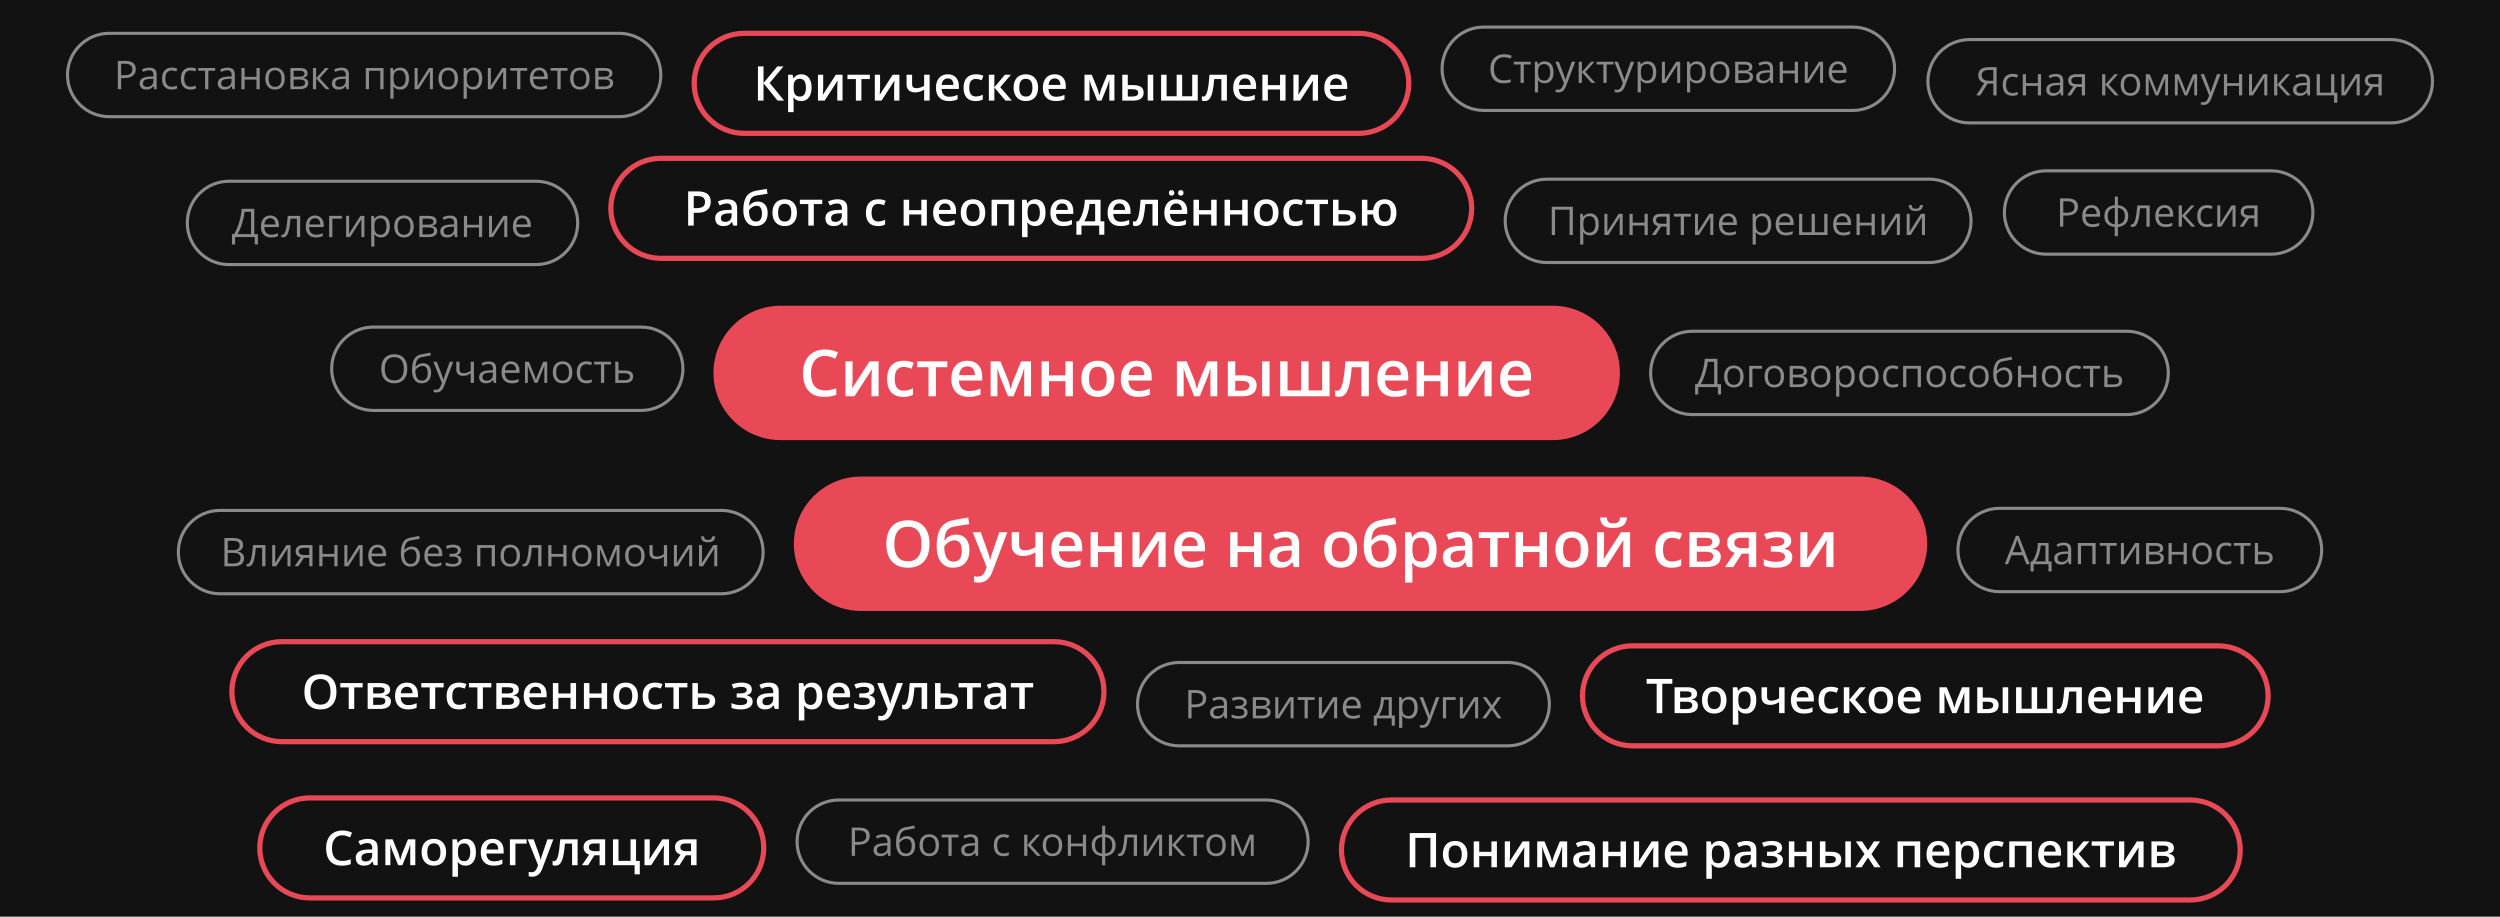
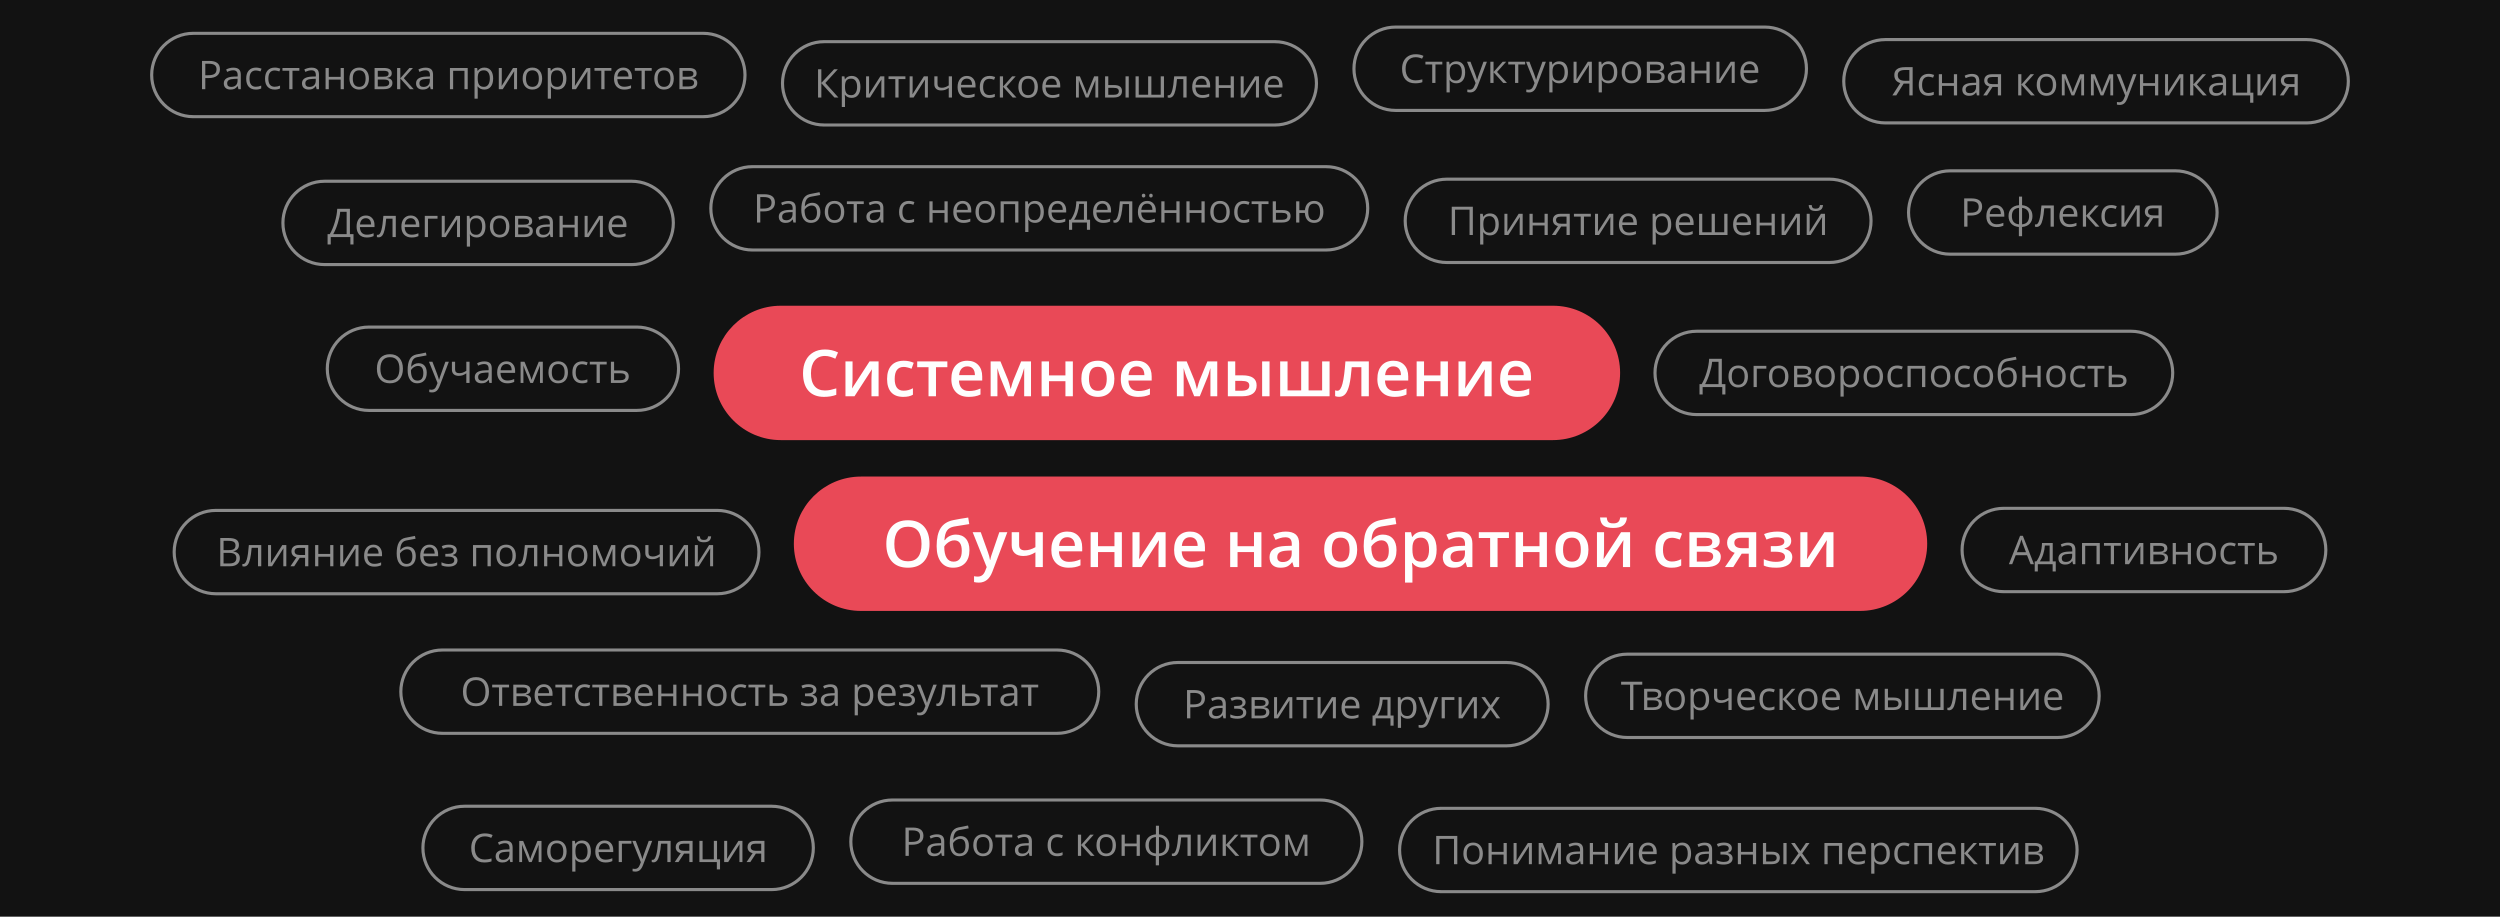
<svg xmlns="http://www.w3.org/2000/svg" viewBox="40 148 1200 440" width="1200" height="440">
  <rect x="40" y="148" width="1200" height="440" fill="#121212" />
  <g font-family="'Open Sans', 'Helvetica Neue', Arial, sans-serif">
-     <rect x="72.4" y="164.0" width="284.8" height="40" rx="20.0" fill="none" stroke="#8a8a8a" stroke-width="1.5" />
-     <text x="214.8" y="190.8" font-size="19" font-weight="400" fill="#8a8a8a" text-anchor="middle">Расстановка приоритетов</text>
-     <rect x="373.2" y="164.0" width="343.0" height="48" rx="24.0" fill="none" stroke="#E94957" stroke-width="2.5" />
-     <text x="544.7" y="196.3" font-size="23" font-weight="600" fill="#FEFEFE" text-anchor="middle">Критическое мышление</text>
-     <rect x="732.2" y="161.0" width="217.2" height="40" rx="20.0" fill="none" stroke="#8a8a8a" stroke-width="1.5" />
-     <text x="840.8" y="187.8" font-size="19" font-weight="400" fill="#8a8a8a" text-anchor="middle">Структурирование</text>
-     <rect x="965.4" y="167.0" width="242.2" height="40" rx="20.0" fill="none" stroke="#8a8a8a" stroke-width="1.5" />
-     <text x="1086.5" y="193.8" font-size="19" font-weight="400" fill="#8a8a8a" text-anchor="middle">Ясная коммуникация</text>
-     <rect x="129.9" y="235.0" width="187.4" height="40" rx="20.0" fill="none" stroke="#8a8a8a" stroke-width="1.5" />
-     <text x="223.5" y="261.8" font-size="19" font-weight="400" fill="#8a8a8a" text-anchor="middle">Делегирование</text>
-     <rect x="333.2" y="224.0" width="413.2" height="48" rx="24.0" fill="none" stroke="#E94957" stroke-width="2.5" />
-     <text x="539.8" y="256.3" font-size="23" font-weight="600" fill="#FEFEFE" text-anchor="middle">Работа с неопределённостью</text>
-     <rect x="762.5" y="234.0" width="223.6" height="40" rx="20.0" fill="none" stroke="#8a8a8a" stroke-width="1.5" />
-     <text x="874.3" y="260.8" font-size="19" font-weight="400" fill="#8a8a8a" text-anchor="middle">Принятие решений</text>
-     <rect x="1002.1" y="230.0" width="148.1" height="40" rx="20.0" fill="none" stroke="#8a8a8a" stroke-width="1.5" />
-     <text x="1076.1" y="256.8" font-size="19" font-weight="400" fill="#8a8a8a" text-anchor="middle">Рефлексия</text>
-     <rect x="199.2" y="305.0" width="168.6" height="40" rx="20.0" fill="none" stroke="#8a8a8a" stroke-width="1.5" />
-     <text x="283.4" y="331.8" font-size="19" font-weight="400" fill="#8a8a8a" text-anchor="middle">Обучаемость</text>
-     <rect x="383.7" y="296.0" width="432.6" height="62" rx="31.0" fill="#E94957" stroke="#E94957" stroke-width="2.5" />
+     <rect x="112.8" y="164.0" width="284.8" height="40" rx="20.0" fill="none" stroke="#8a8a8a" stroke-width="1.5" />
+     <text x="255.2" y="190.8" font-size="19" font-weight="400" fill="#8a8a8a" text-anchor="middle">Расстановка приоритетов</text>
+     <rect x="415.6" y="168.0" width="256.3" height="40" rx="20.0" fill="none" stroke="#8a8a8a" stroke-width="1.5" />
+     <text x="543.7" y="194.8" font-size="19" font-weight="400" fill="#8a8a8a" text-anchor="middle">Критическое мышление</text>
+     <rect x="689.9" y="161.0" width="217.2" height="40" rx="20.0" fill="none" stroke="#8a8a8a" stroke-width="1.5" />
+     <text x="798.4" y="187.8" font-size="19" font-weight="400" fill="#8a8a8a" text-anchor="middle">Структурирование</text>
+     <rect x="925.0" y="167.0" width="242.2" height="40" rx="20.0" fill="none" stroke="#8a8a8a" stroke-width="1.5" />
+     <text x="1046.2" y="193.8" font-size="19" font-weight="400" fill="#8a8a8a" text-anchor="middle">Ясная коммуникация</text>
+     <rect x="175.8" y="235.0" width="187.4" height="40" rx="20.0" fill="none" stroke="#8a8a8a" stroke-width="1.5" />
+     <text x="269.4" y="261.8" font-size="19" font-weight="400" fill="#8a8a8a" text-anchor="middle">Делегирование</text>
+     <rect x="381.2" y="228.0" width="315.3" height="40" rx="20.0" fill="none" stroke="#8a8a8a" stroke-width="1.5" />
+     <text x="538.9" y="254.8" font-size="19" font-weight="400" fill="#8a8a8a" text-anchor="middle">Работа с неопределённостью</text>
+     <rect x="714.5" y="234.0" width="223.6" height="40" rx="20.0" fill="none" stroke="#8a8a8a" stroke-width="1.5" />
+     <text x="826.3" y="260.8" font-size="19" font-weight="400" fill="#8a8a8a" text-anchor="middle">Принятие решений</text>
+     <rect x="956.1" y="230.0" width="148.1" height="40" rx="20.0" fill="none" stroke="#8a8a8a" stroke-width="1.5" />
+     <text x="1030.1" y="256.8" font-size="19" font-weight="400" fill="#8a8a8a" text-anchor="middle">Рефлексия</text>
+     <rect x="197.1" y="305.0" width="168.6" height="40" rx="20.0" fill="none" stroke="#8a8a8a" stroke-width="1.5" />
+     <text x="281.3" y="331.8" font-size="19" font-weight="400" fill="#8a8a8a" text-anchor="middle">Обучаемость</text>
+     <rect x="383.8" y="296.0" width="432.6" height="62" rx="31.0" fill="#E94957" stroke="#E94957" stroke-width="2.5" />
    <text x="600.0" y="338.2" font-size="31" font-weight="600" fill="#FEFEFE" text-anchor="middle">Системное мышление</text>
-     <rect x="832.3" y="307.0" width="248.5" height="40" rx="20.0" fill="none" stroke="#8a8a8a" stroke-width="1.5" />
-     <text x="956.6" y="333.8" font-size="19" font-weight="400" fill="#8a8a8a" text-anchor="middle">Договороспособность</text>
-     <rect x="125.6" y="393.0" width="280.7" height="40" rx="20.0" fill="none" stroke="#8a8a8a" stroke-width="1.5" />
-     <text x="265.9" y="419.8" font-size="19" font-weight="400" fill="#8a8a8a" text-anchor="middle">Влияние без полномочий</text>
+     <rect x="834.4" y="307.0" width="248.5" height="40" rx="20.0" fill="none" stroke="#8a8a8a" stroke-width="1.5" />
+     <text x="958.7" y="333.8" font-size="19" font-weight="400" fill="#8a8a8a" text-anchor="middle">Договороспособность</text>
+     <rect x="123.6" y="393.0" width="280.7" height="40" rx="20.0" fill="none" stroke="#8a8a8a" stroke-width="1.5" />
+     <text x="263.9" y="419.8" font-size="19" font-weight="400" fill="#8a8a8a" text-anchor="middle">Влияние без полномочий</text>
    <rect x="422.3" y="378.0" width="541.5" height="62" rx="31.0" fill="#E94957" stroke="#E94957" stroke-width="2.5" />
    <text x="693.1" y="420.2" font-size="31" font-weight="600" fill="#FEFEFE" text-anchor="middle">Обучение на обратной связи</text>
-     <rect x="979.8" y="392.0" width="174.6" height="40" rx="20.0" fill="none" stroke="#8a8a8a" stroke-width="1.5" />
-     <text x="1067.1" y="418.8" font-size="19" font-weight="400" fill="#8a8a8a" text-anchor="middle">Адаптивность</text>
-     <rect x="151.3" y="456.0" width="418.6" height="48" rx="24.0" fill="none" stroke="#E94957" stroke-width="2.5" />
-     <text x="360.6" y="488.3" font-size="23" font-weight="600" fill="#FEFEFE" text-anchor="middle">Ответственность за результат</text>
-     <rect x="586.0" y="466.0" width="197.7" height="40" rx="20.0" fill="none" stroke="#8a8a8a" stroke-width="1.5" />
-     <text x="684.8" y="492.8" font-size="19" font-weight="400" fill="#8a8a8a" text-anchor="middle">Развитие других</text>
-     <rect x="799.6" y="458.0" width="329.1" height="48" rx="24.0" fill="none" stroke="#E94957" stroke-width="2.5" />
-     <text x="964.1" y="490.3" font-size="23" font-weight="600" fill="#FEFEFE" text-anchor="middle">Творческое мышление</text>
-     <rect x="164.7" y="531.0" width="241.9" height="48" rx="24.0" fill="none" stroke="#E94957" stroke-width="2.5" />
-     <text x="285.7" y="563.3" font-size="23" font-weight="600" fill="#FEFEFE" text-anchor="middle">Саморегуляция</text>
-     <rect x="422.6" y="532.0" width="245.3" height="40" rx="20.0" fill="none" stroke="#8a8a8a" stroke-width="1.5" />
-     <text x="545.2" y="558.8" font-size="19" font-weight="400" fill="#8a8a8a" text-anchor="middle">Работа с конфликтом</text>
-     <rect x="683.9" y="532.0" width="431.4" height="48" rx="24.0" fill="none" stroke="#E94957" stroke-width="2.5" />
-     <text x="899.6" y="564.3" font-size="23" font-weight="600" fill="#FEFEFE" text-anchor="middle">Понимание разных перспектив</text>
+     <rect x="981.8" y="392.0" width="174.6" height="40" rx="20.0" fill="none" stroke="#8a8a8a" stroke-width="1.5" />
+     <text x="1069.1" y="418.8" font-size="19" font-weight="400" fill="#8a8a8a" text-anchor="middle">Адаптивность</text>
+     <rect x="232.4" y="460.0" width="335.0" height="40" rx="20.0" fill="none" stroke="#8a8a8a" stroke-width="1.5" />
+     <text x="399.9" y="486.8" font-size="19" font-weight="400" fill="#8a8a8a" text-anchor="middle">Ответственность за результат</text>
+     <rect x="585.4" y="466.0" width="197.7" height="40" rx="20.0" fill="none" stroke="#8a8a8a" stroke-width="1.5" />
+     <text x="684.2" y="492.8" font-size="19" font-weight="400" fill="#8a8a8a" text-anchor="middle">Развитие других</text>
+     <rect x="801.1" y="462.0" width="246.5" height="40" rx="20.0" fill="none" stroke="#8a8a8a" stroke-width="1.5" />
+     <text x="924.4" y="488.8" font-size="19" font-weight="400" fill="#8a8a8a" text-anchor="middle">Творческое мышление</text>
+     <rect x="243.0" y="535.0" width="187.4" height="40" rx="20.0" fill="none" stroke="#8a8a8a" stroke-width="1.5" />
+     <text x="336.8" y="561.8" font-size="19" font-weight="400" fill="#8a8a8a" text-anchor="middle">Саморегуляция</text>
+     <rect x="448.4" y="532.0" width="245.3" height="40" rx="20.0" fill="none" stroke="#8a8a8a" stroke-width="1.5" />
+     <text x="571.0" y="558.8" font-size="19" font-weight="400" fill="#8a8a8a" text-anchor="middle">Работа с конфликтом</text>
+     <rect x="711.8" y="536.0" width="325.2" height="40" rx="20.0" fill="none" stroke="#8a8a8a" stroke-width="1.5" />
+     <text x="874.4" y="562.8" font-size="19" font-weight="400" fill="#8a8a8a" text-anchor="middle">Понимание разных перспектив</text>
  </g>
</svg>
